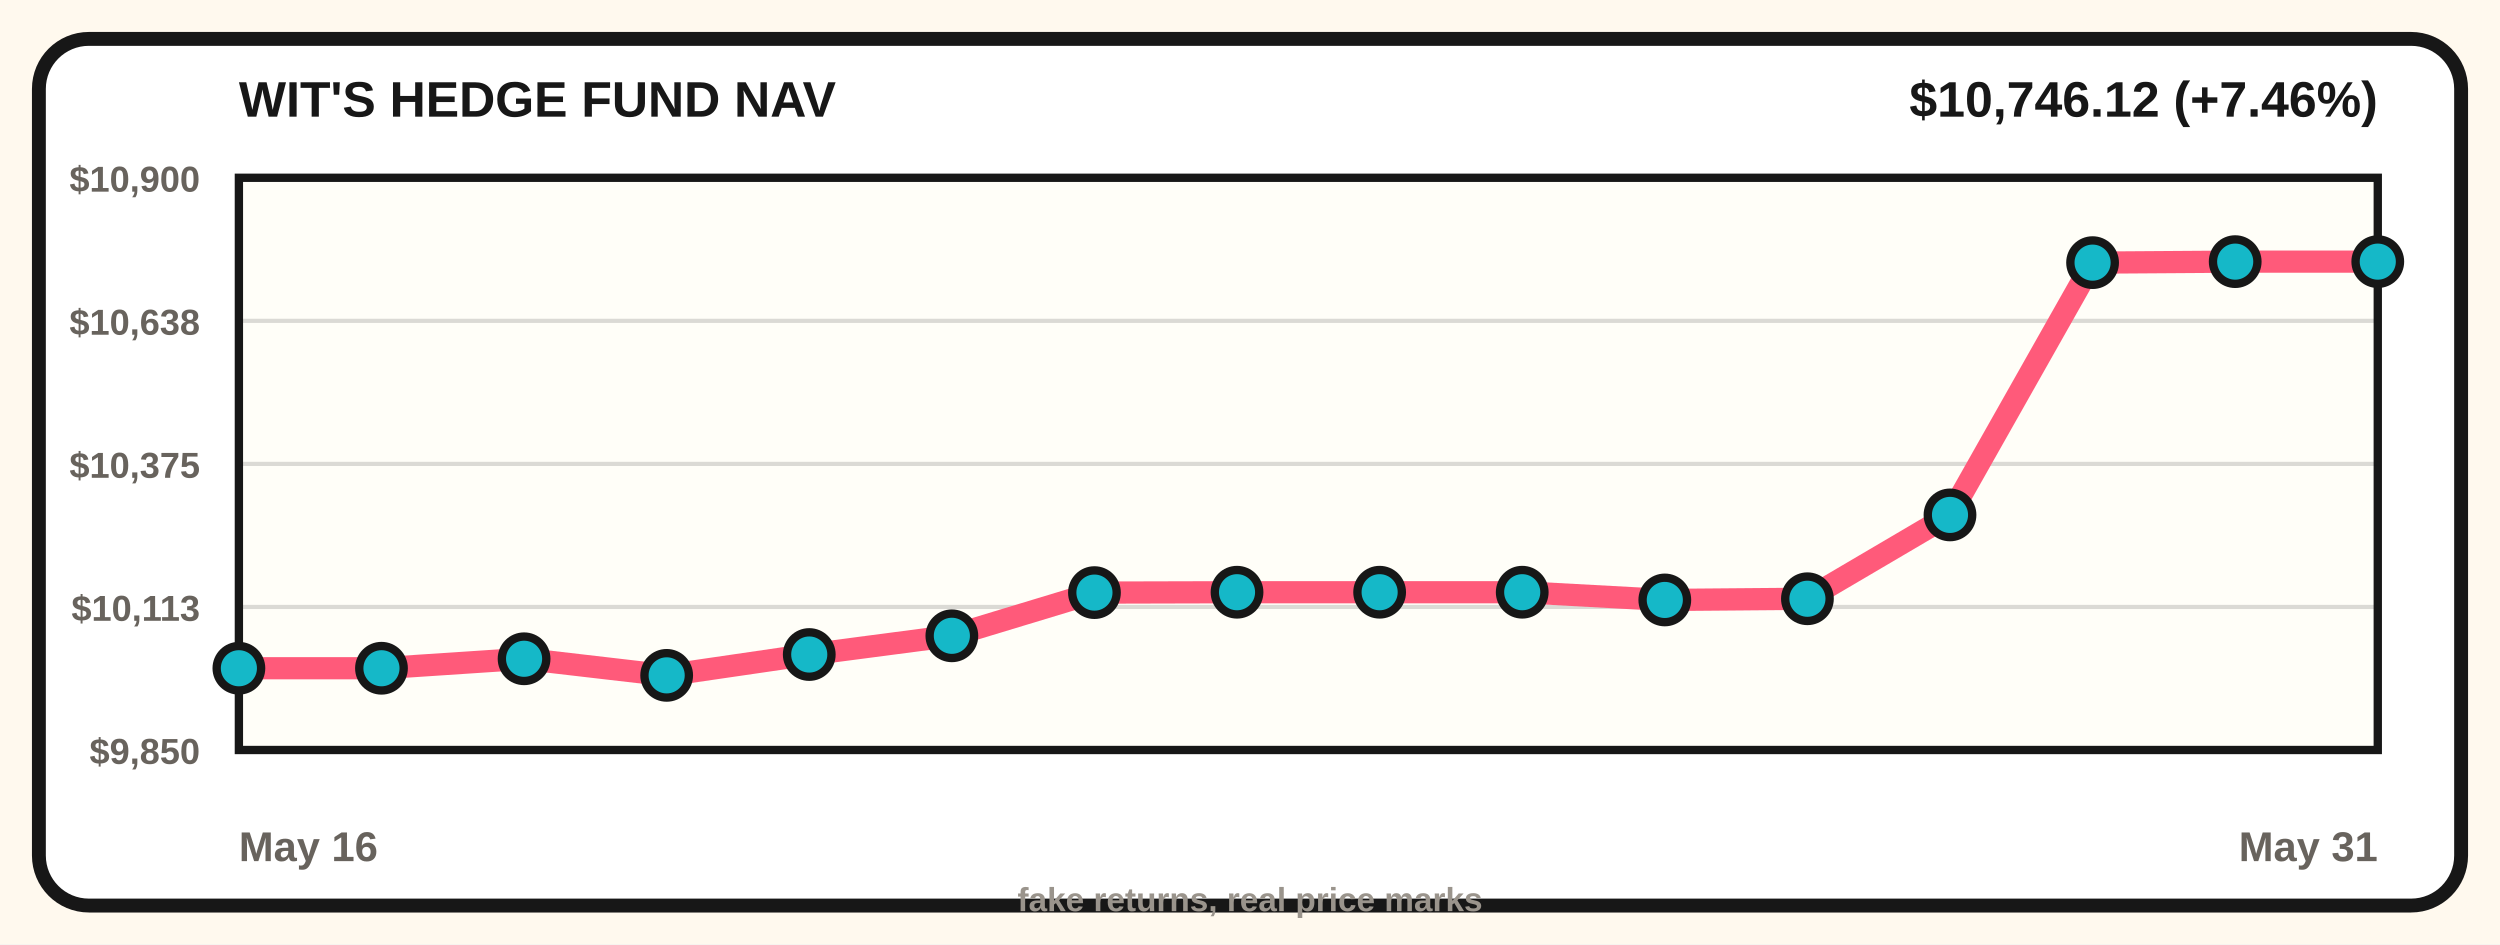
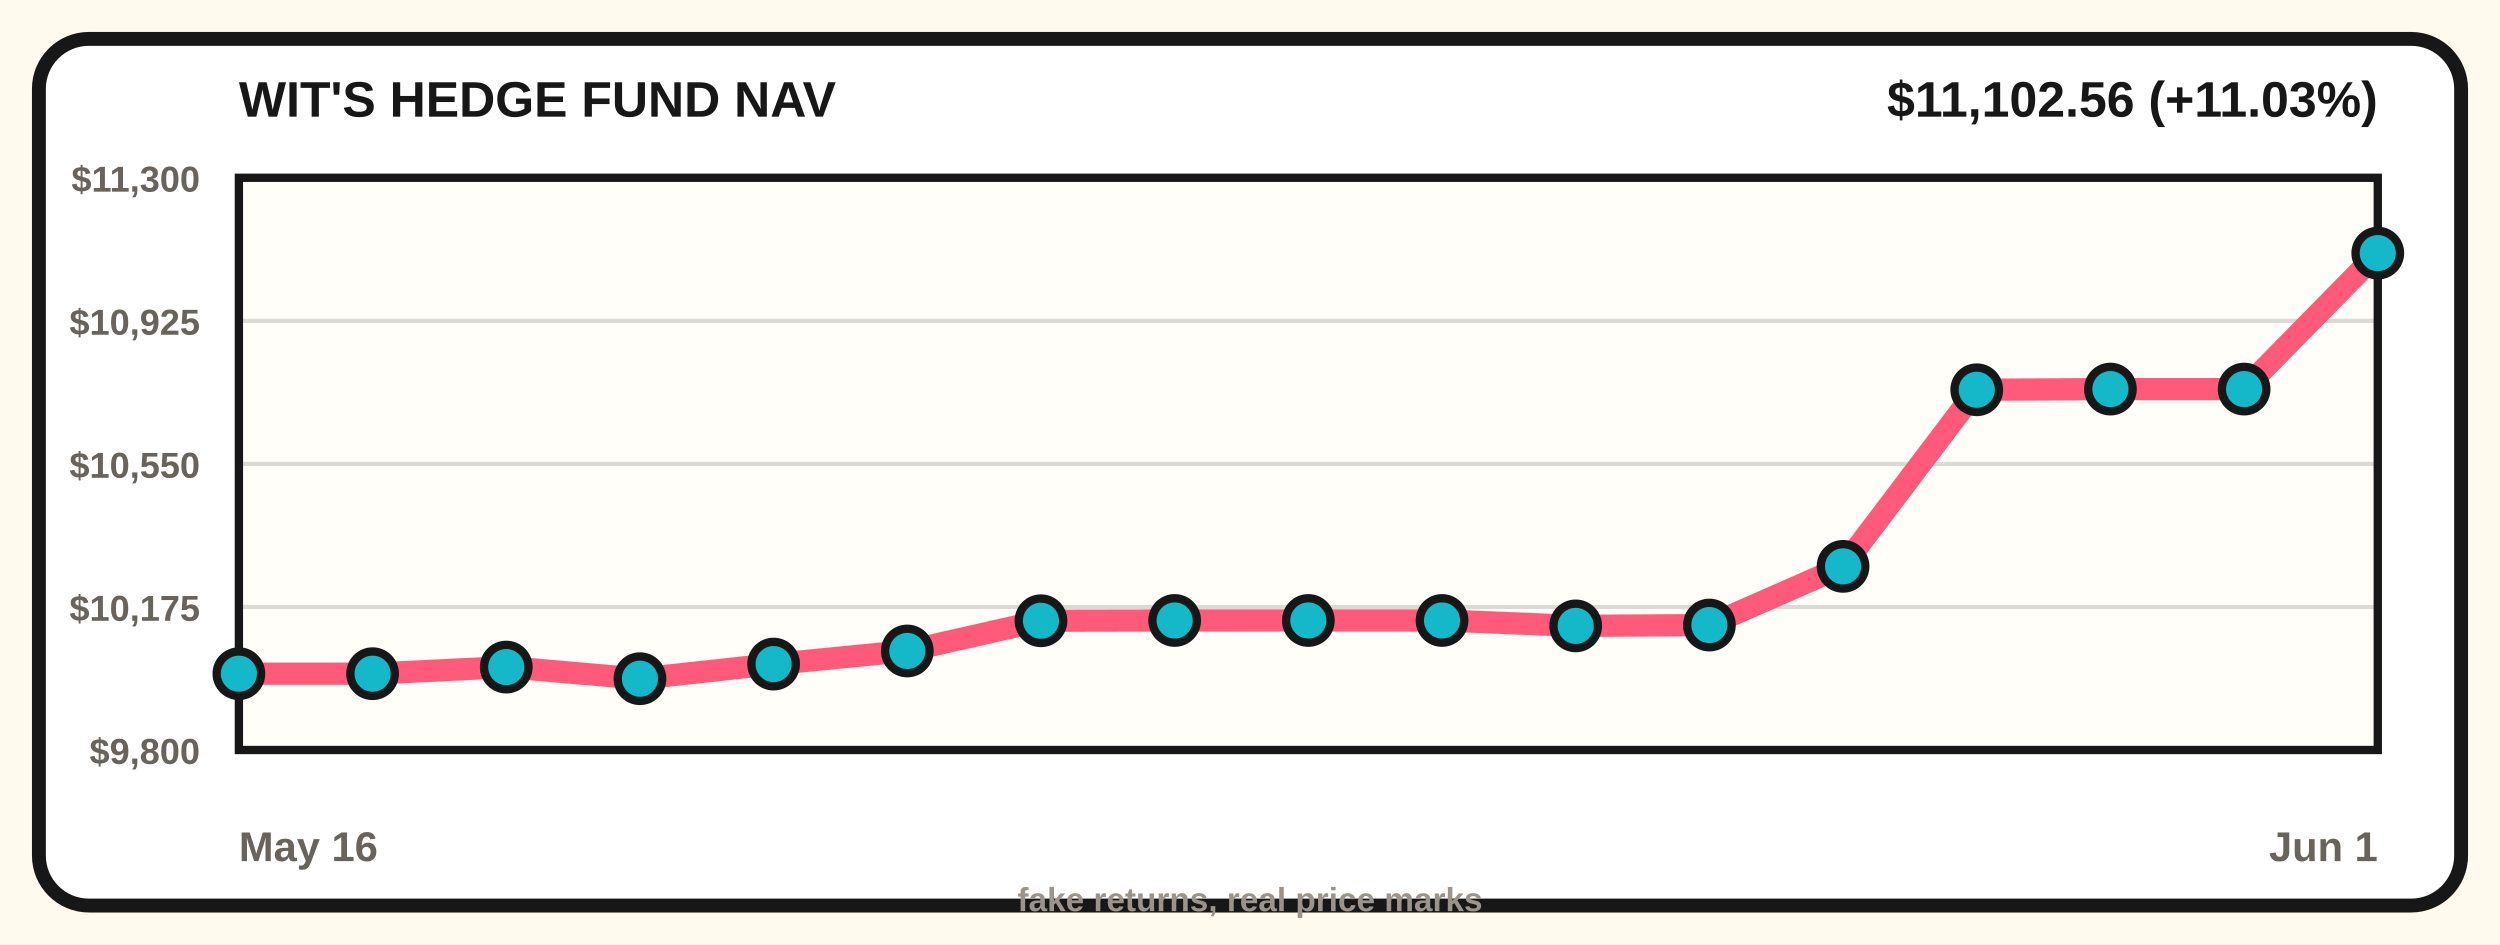
<svg xmlns="http://www.w3.org/2000/svg" width="900" height="340" viewBox="0 0 900 340" role="img" aria-label="Wit's Hedge Fund fake NAV chart">
  <rect width="900" height="340" fill="#fff9ee" />
  <rect x="14" y="14" width="872" height="312" rx="18" fill="#ffffff" stroke="#171717" stroke-width="5" />
  <rect x="86" y="64" width="770" height="206" fill="#fffef8" stroke="#171717" stroke-width="3" />
  <line x1="86" y1="270" x2="856" y2="270" stroke="#171717" stroke-width="1.5" opacity="0.16" />
-   <text x="72" y="275" text-anchor="end" font-family="Arial, sans-serif" font-size="13" font-weight="800" fill="#68635d">$9,850</text>
+   <text x="72" y="275" text-anchor="end" font-family="Arial, sans-serif" font-size="13" font-weight="800" fill="#68635d">$9,800</text>
  <line x1="86" y1="218.5" x2="856" y2="218.5" stroke="#171717" stroke-width="1.5" opacity="0.16" />
-   <text x="72" y="223.5" text-anchor="end" font-family="Arial, sans-serif" font-size="13" font-weight="800" fill="#68635d">$10,113</text>
+   <text x="72" y="223.5" text-anchor="end" font-family="Arial, sans-serif" font-size="13" font-weight="800" fill="#68635d">$10,175</text>
  <line x1="86" y1="167" x2="856" y2="167" stroke="#171717" stroke-width="1.5" opacity="0.16" />
-   <text x="72" y="172" text-anchor="end" font-family="Arial, sans-serif" font-size="13" font-weight="800" fill="#68635d">$10,375</text>
+   <text x="72" y="172" text-anchor="end" font-family="Arial, sans-serif" font-size="13" font-weight="800" fill="#68635d">$10,550</text>
  <line x1="86" y1="115.5" x2="856" y2="115.5" stroke="#171717" stroke-width="1.5" opacity="0.16" />
-   <text x="72" y="120.5" text-anchor="end" font-family="Arial, sans-serif" font-size="13" font-weight="800" fill="#68635d">$10,638</text>
+   <text x="72" y="120.5" text-anchor="end" font-family="Arial, sans-serif" font-size="13" font-weight="800" fill="#68635d">$10,925</text>
  <line x1="86" y1="64" x2="856" y2="64" stroke="#171717" stroke-width="1.5" opacity="0.16" />
-   <text x="72" y="69" text-anchor="end" font-family="Arial, sans-serif" font-size="13" font-weight="800" fill="#68635d">$10,900</text>
-   <polyline points="86,240.57 137.33,240.57 188.67,237.16 240,243.13 291.33,235.63 342.67,228.89 394,213.34 445.33,213.2 496.67,213.2 548,213.2 599.33,215.98 650.67,215.55 702,185.37 753.33,94.55 804.67,94.19 856,94.19" fill="none" stroke="#ff5a7a" stroke-width="8" stroke-linecap="round" stroke-linejoin="round" />
-   <circle cx="86" cy="240.57" r="8" fill="#15b8c8" stroke="#171717" stroke-width="3" />
-   <circle cx="137.33" cy="240.57" r="8" fill="#15b8c8" stroke="#171717" stroke-width="3" />
-   <circle cx="188.67" cy="237.16" r="8" fill="#15b8c8" stroke="#171717" stroke-width="3" />
-   <circle cx="240" cy="243.13" r="8" fill="#15b8c8" stroke="#171717" stroke-width="3" />
-   <circle cx="291.33" cy="235.63" r="8" fill="#15b8c8" stroke="#171717" stroke-width="3" />
-   <circle cx="342.67" cy="228.89" r="8" fill="#15b8c8" stroke="#171717" stroke-width="3" />
-   <circle cx="394" cy="213.34" r="8" fill="#15b8c8" stroke="#171717" stroke-width="3" />
-   <circle cx="445.33" cy="213.2" r="8" fill="#15b8c8" stroke="#171717" stroke-width="3" />
-   <circle cx="496.67" cy="213.2" r="8" fill="#15b8c8" stroke="#171717" stroke-width="3" />
-   <circle cx="548" cy="213.2" r="8" fill="#15b8c8" stroke="#171717" stroke-width="3" />
-   <circle cx="599.33" cy="215.98" r="8" fill="#15b8c8" stroke="#171717" stroke-width="3" />
-   <circle cx="650.67" cy="215.55" r="8" fill="#15b8c8" stroke="#171717" stroke-width="3" />
-   <circle cx="702" cy="185.37" r="8" fill="#15b8c8" stroke="#171717" stroke-width="3" />
-   <circle cx="753.33" cy="94.55" r="8" fill="#15b8c8" stroke="#171717" stroke-width="3" />
-   <circle cx="804.67" cy="94.19" r="8" fill="#15b8c8" stroke="#171717" stroke-width="3" />
-   <circle cx="856" cy="94.19" r="8" fill="#15b8c8" stroke="#171717" stroke-width="3" />
+   <text x="72" y="69" text-anchor="end" font-family="Arial, sans-serif" font-size="13" font-weight="800" fill="#68635d">$11,300</text>
+   <polyline points="86,242.53 134.13,242.53 182.25,240.15 230.38,244.33 278.5,239.07 326.63,234.35 374.75,223.47 422.88,223.37 471,223.37 519.13,223.37 567.25,225.32 615.38,225.02 663.5,203.89 711.63,140.32 759.75,140.07 807.88,140.07 856,91.12" fill="none" stroke="#ff5a7a" stroke-width="8" stroke-linecap="round" stroke-linejoin="round" />
+   <circle cx="86" cy="242.53" r="8" fill="#15b8c8" stroke="#171717" stroke-width="3" />
+   <circle cx="134.13" cy="242.53" r="8" fill="#15b8c8" stroke="#171717" stroke-width="3" />
+   <circle cx="182.25" cy="240.15" r="8" fill="#15b8c8" stroke="#171717" stroke-width="3" />
+   <circle cx="230.38" cy="244.33" r="8" fill="#15b8c8" stroke="#171717" stroke-width="3" />
+   <circle cx="278.5" cy="239.07" r="8" fill="#15b8c8" stroke="#171717" stroke-width="3" />
+   <circle cx="326.63" cy="234.35" r="8" fill="#15b8c8" stroke="#171717" stroke-width="3" />
+   <circle cx="374.75" cy="223.47" r="8" fill="#15b8c8" stroke="#171717" stroke-width="3" />
+   <circle cx="422.88" cy="223.37" r="8" fill="#15b8c8" stroke="#171717" stroke-width="3" />
+   <circle cx="471" cy="223.37" r="8" fill="#15b8c8" stroke="#171717" stroke-width="3" />
+   <circle cx="519.13" cy="223.37" r="8" fill="#15b8c8" stroke="#171717" stroke-width="3" />
+   <circle cx="567.25" cy="225.32" r="8" fill="#15b8c8" stroke="#171717" stroke-width="3" />
+   <circle cx="615.38" cy="225.02" r="8" fill="#15b8c8" stroke="#171717" stroke-width="3" />
+   <circle cx="663.5" cy="203.89" r="8" fill="#15b8c8" stroke="#171717" stroke-width="3" />
+   <circle cx="711.63" cy="140.32" r="8" fill="#15b8c8" stroke="#171717" stroke-width="3" />
+   <circle cx="759.75" cy="140.07" r="8" fill="#15b8c8" stroke="#171717" stroke-width="3" />
+   <circle cx="807.88" cy="140.07" r="8" fill="#15b8c8" stroke="#171717" stroke-width="3" />
+   <circle cx="856" cy="91.12" r="8" fill="#15b8c8" stroke="#171717" stroke-width="3" />
  <text x="86" y="42" font-family="Arial, sans-serif" font-size="18" font-weight="900" fill="#171717">WIT'S HEDGE FUND NAV</text>
-   <text x="856" y="42" text-anchor="end" font-family="Arial, sans-serif" font-size="18" font-weight="900" fill="#171717">$10,746.12 (+7.46%)</text>
+   <text x="856" y="42" text-anchor="end" font-family="Arial, sans-serif" font-size="18" font-weight="900" fill="#171717">$11,102.56 (+11.03%)</text>
  <text x="86" y="310" text-anchor="start" font-family="Arial, sans-serif" font-size="15" font-weight="900" fill="#68635d">May 16</text>
-   <text x="856" y="310" text-anchor="end" font-family="Arial, sans-serif" font-size="15" font-weight="900" fill="#68635d">May 31</text>
+   <text x="856" y="310" text-anchor="end" font-family="Arial, sans-serif" font-size="15" font-weight="900" fill="#68635d">Jun 1</text>
  <text x="450" y="328" text-anchor="middle" font-family="Arial, sans-serif" font-size="12" font-weight="800" fill="#9a948c">fake returns, real price marks</text>
</svg>
